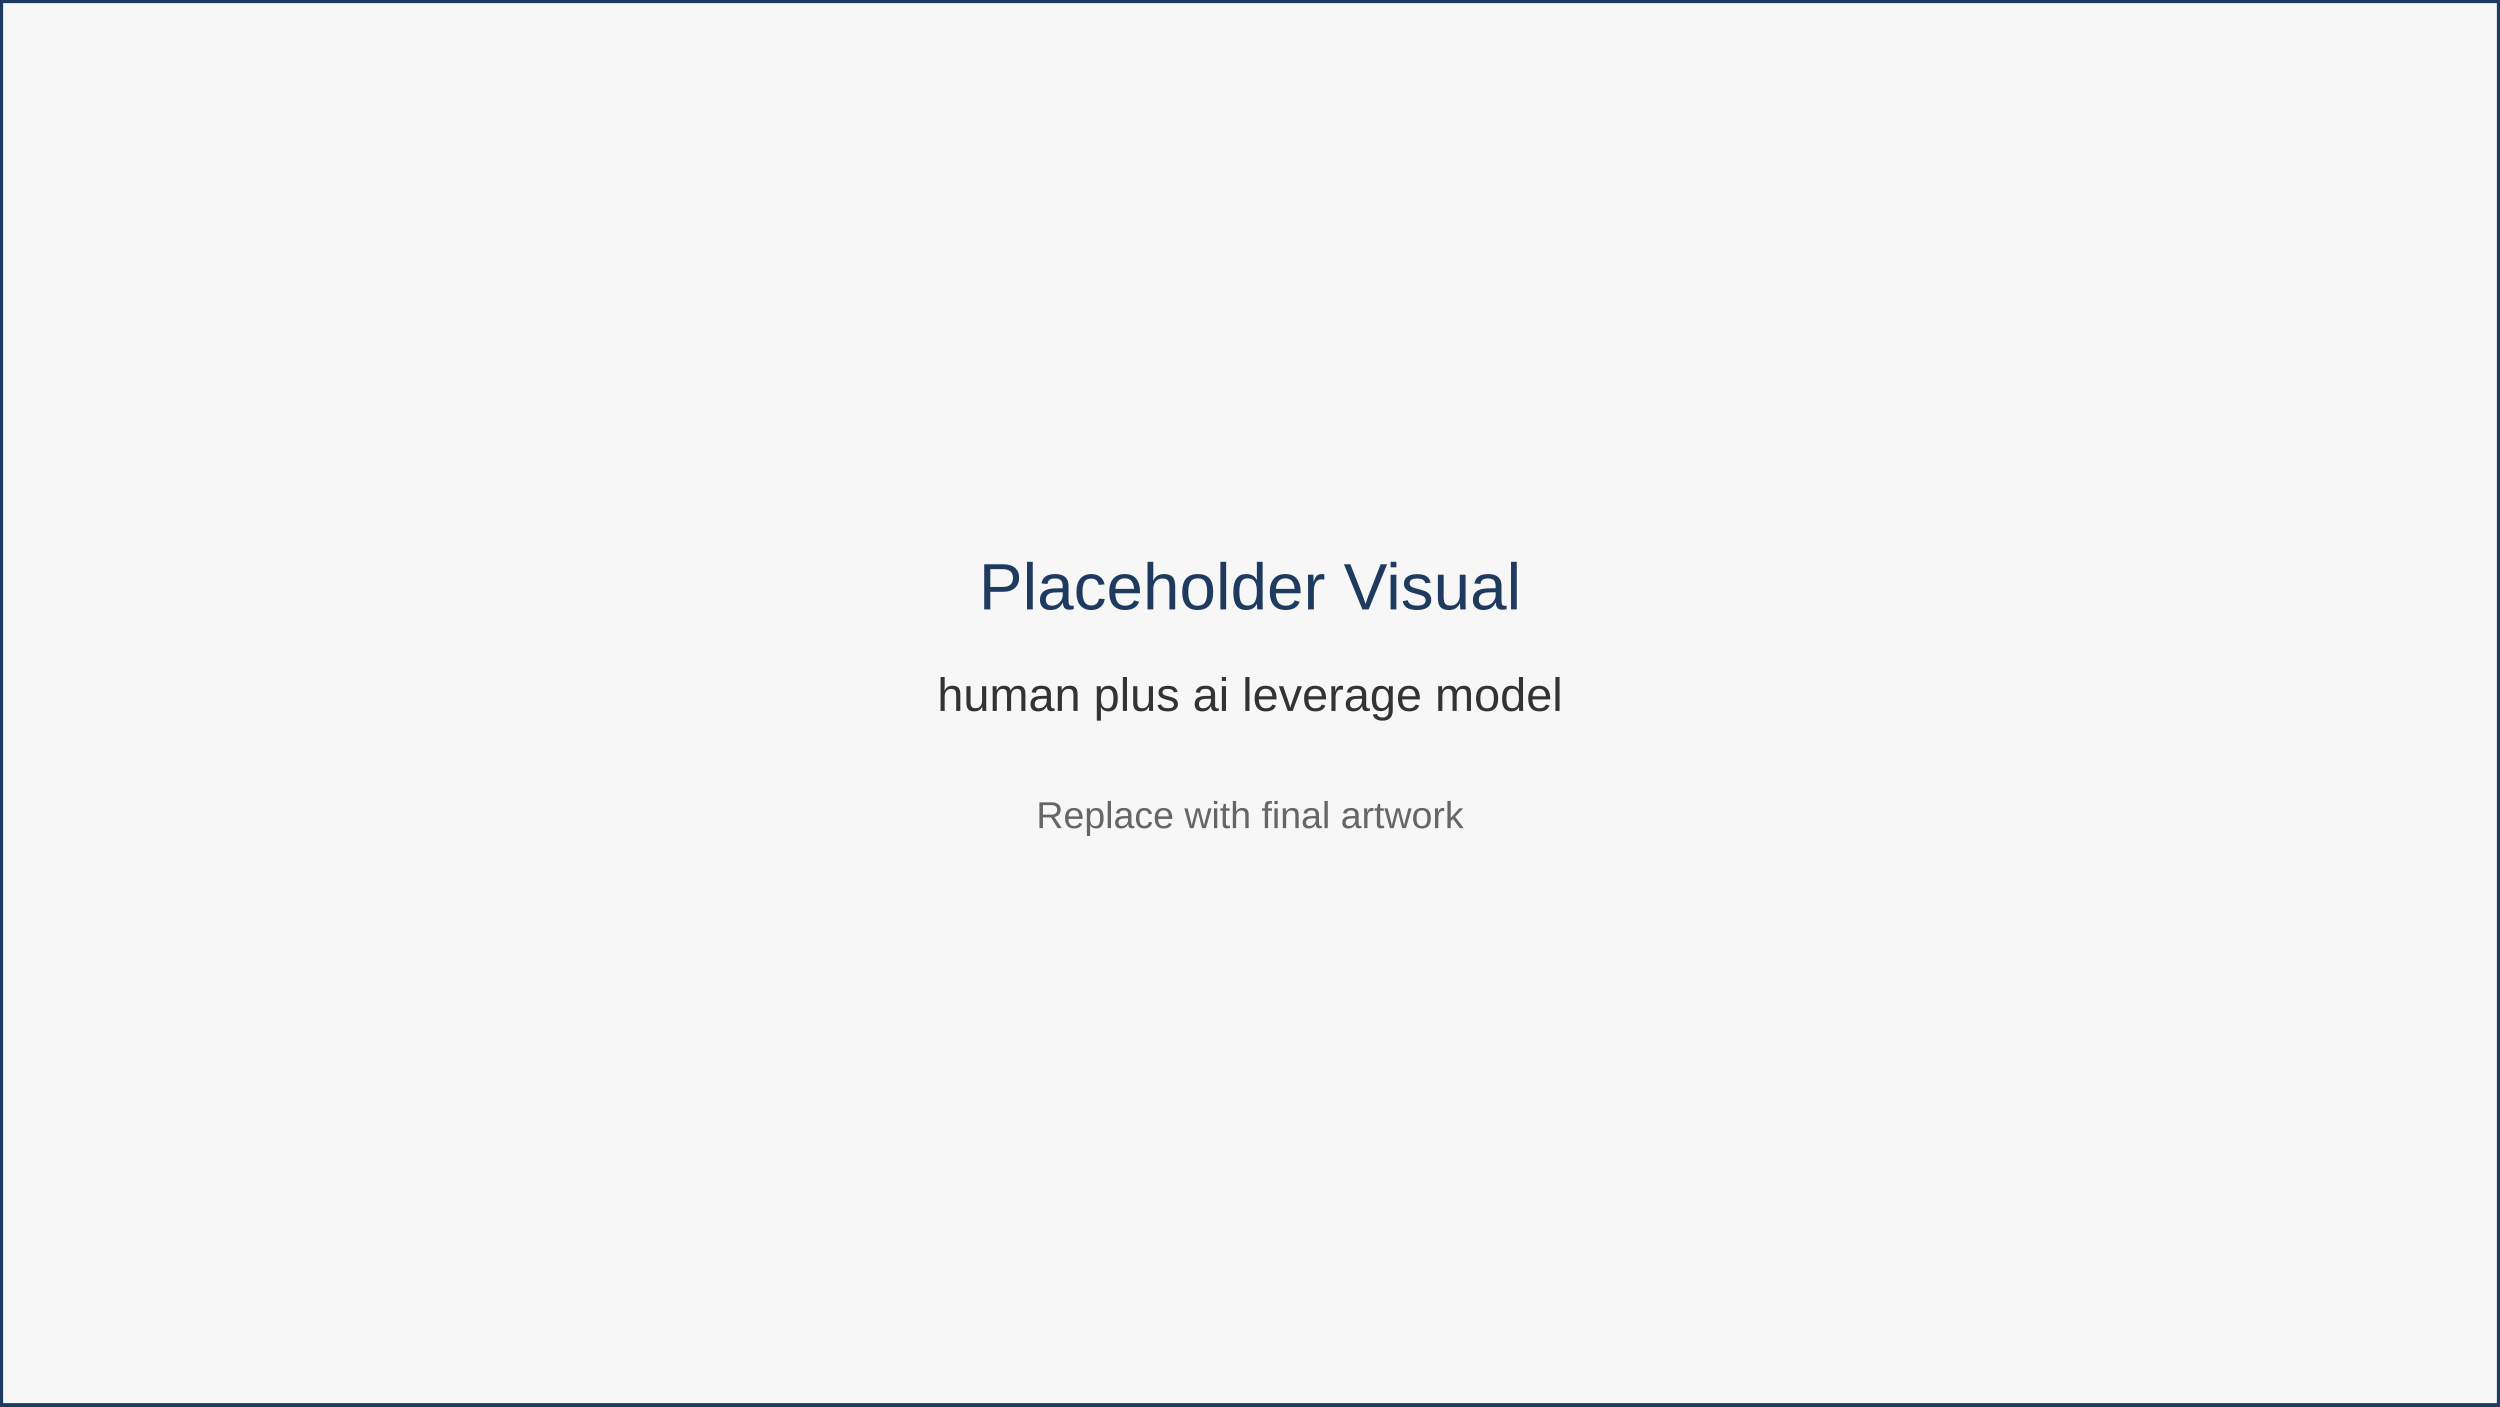
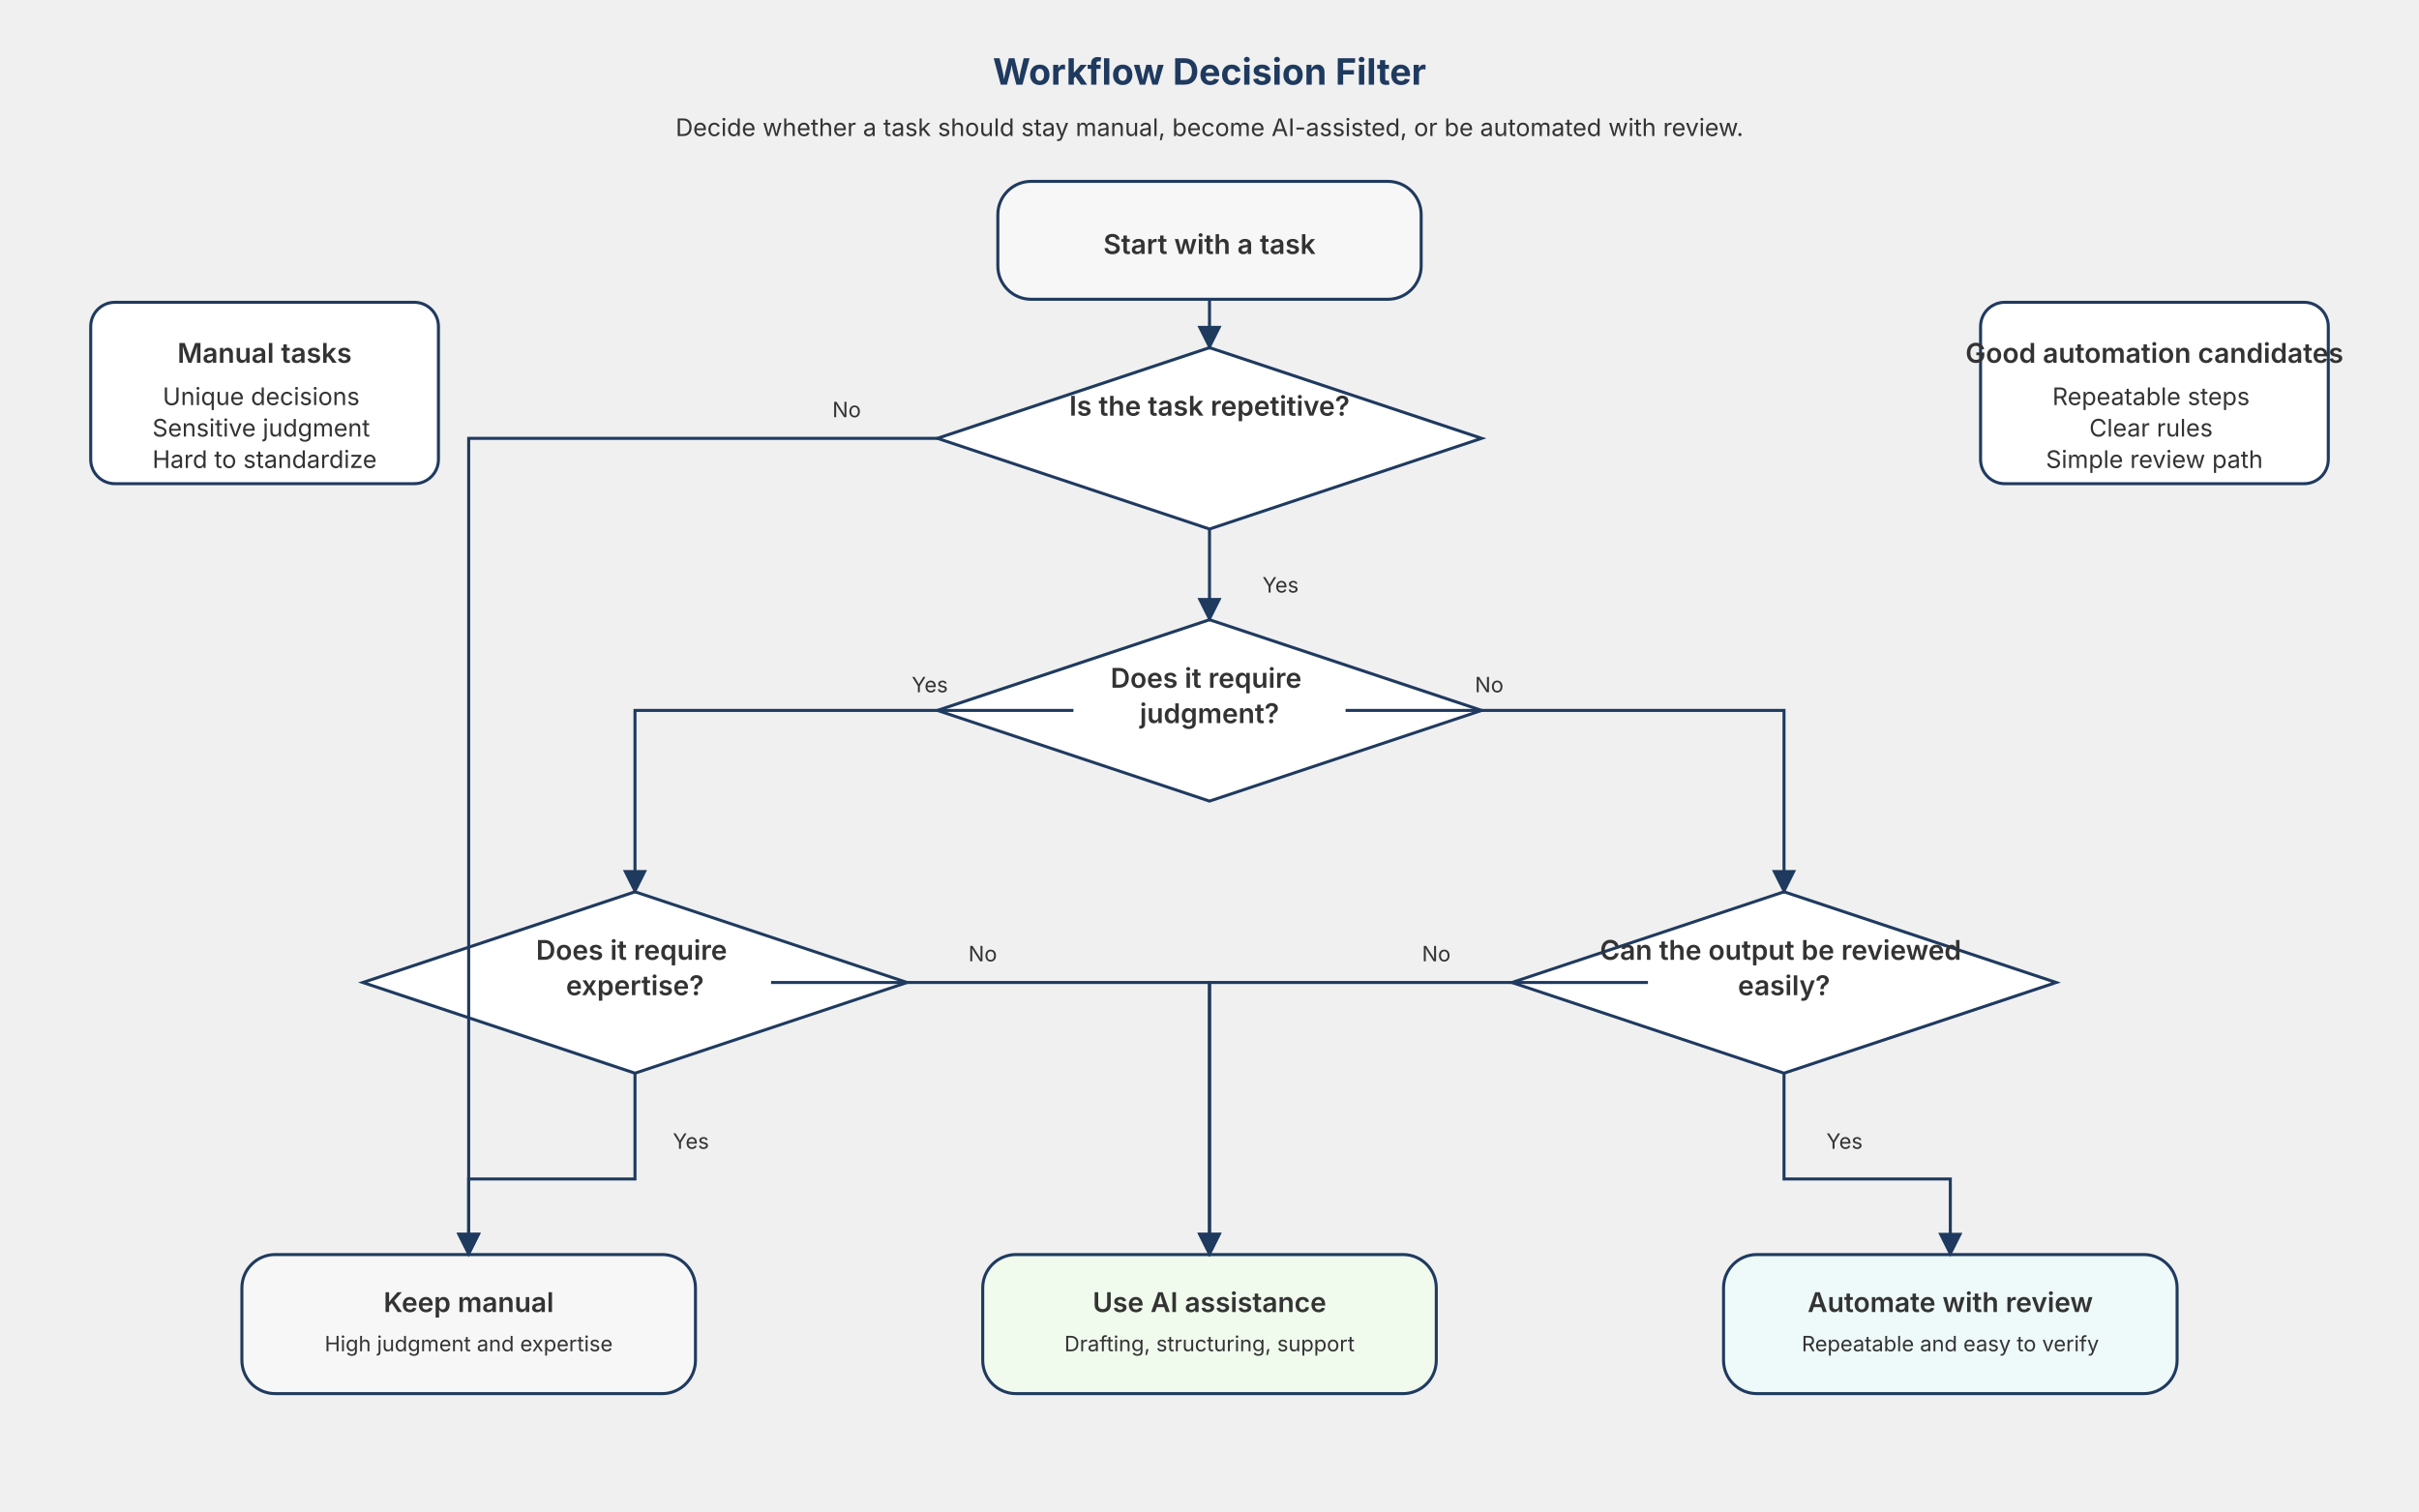
- <svg xmlns="http://www.w3.org/2000/svg" width="1600" height="900" viewBox="0 0 1600 900">
-   <rect width="1600" height="900" fill="#F7F7F7" stroke="#1F3A5F" stroke-width="4" />
-   <text x="800" y="390" text-anchor="middle" font-family="Arial, sans-serif" font-size="42" fill="#1F3A5F">
-     Placeholder Visual
+ <svg xmlns="http://www.w3.org/2000/svg" width="1600" height="1000" viewBox="0 0 1600 1000" fill="none">
+   <defs>
+     <marker id="arrow" viewBox="0 0 10 10" refX="9" refY="5" markerWidth="8" markerHeight="8" orient="auto-start-reverse">
+       <path d="M 0 0 L 10 5 L 0 10 z" fill="#1F3A5F" />
+     </marker>
+     <style>
+       text { font-family: Inter, Arial, sans-serif; fill: #333333; }
+       .title { font-size: 24px; font-weight: 700; fill: #1F3A5F; }
+       .label { font-size: 18px; font-weight: 600; }
+       .body { font-size: 16px; }
+       .small { font-size: 14px; }
+       .box { stroke: #1F3A5F; stroke-width: 2; }
+       .arrow { stroke: #1F3A5F; stroke-width: 2; fill: none; marker-end: url(#arrow); }
+       .dashed { stroke-dasharray: 8 8; }
+       .icon-circle { fill: #2FA4A9; }
+       .muted { fill: #F7F7F7; }
+     </style>
+   </defs>
+   <text x="800" y="56" text-anchor="middle" class="title">
+     <tspan x="800" dy="0">Workflow Decision Filter</tspan>
  </text>
-   <text x="800" y="455" text-anchor="middle" font-family="Arial, sans-serif" font-size="30" fill="#333333">
-     human plus ai leverage model
+   <text x="800" y="90" text-anchor="middle" class="body">
+     <tspan x="800" dy="0">Decide whether a task should stay manual, become AI-assisted, or be automated with review.</tspan>
  </text>
-   <text x="800" y="530" text-anchor="middle" font-family="Arial, sans-serif" font-size="24" fill="#666666">
-     Replace with final artwork
+   <rect x="660" y="120" width="280" height="78" rx="22" fill="#F7F7F7" class="box" />
+   <text x="800" y="168" text-anchor="middle" class="label">
+     <tspan x="800" dy="0">Start with a task</tspan>
+   </text>
+   <polygon points="800,230.0 980.0,290 800,350.0 620.0,290" fill="#FFFFFF" stroke="#1F3A5F" stroke-width="2" />
+   <text x="800" y="275" text-anchor="middle" class="label">
+     <tspan x="800" dy="0">Is the task repetitive?</tspan>
+   </text>
+   <polygon points="800,410.0 980.0,470 800,530.0 620.0,470" fill="#FFFFFF" stroke="#1F3A5F" stroke-width="2" />
+   <text x="800" y="455" text-anchor="middle" class="label">
+     <tspan x="800" dy="0">Does it require</tspan>
+     <tspan x="800" dy="1.3em">judgment?</tspan>
+   </text>
+   <polygon points="420,590.0 600.0,650 420,710.0 240.0,650" fill="#FFFFFF" stroke="#1F3A5F" stroke-width="2" />
+   <text x="420" y="635" text-anchor="middle" class="label">
+     <tspan x="420" dy="0">Does it require</tspan>
+     <tspan x="420" dy="1.3em">expertise?</tspan>
+   </text>
+   <polygon points="1180,590.0 1360.0,650 1180,710.0 1000.0,650" fill="#FFFFFF" stroke="#1F3A5F" stroke-width="2" />
+   <text x="1180" y="635" text-anchor="middle" class="label">
+     <tspan x="1180" dy="0">Can the output be reviewed</tspan>
+     <tspan x="1180" dy="1.3em">easily?</tspan>
+   </text>
+   <rect x="160" y="830" width="300" height="92" rx="22" fill="#F7F7F7" class="box" />
+   <text x="310" y="868" text-anchor="middle" class="label">
+     <tspan x="310" dy="0">Keep manual</tspan>
+   </text>
+   <text x="310" y="894" text-anchor="middle" class="small">
+     <tspan x="310" dy="0">High judgment and expertise</tspan>
+   </text>
+   <rect x="650" y="830" width="300" height="92" rx="22" fill="#F0FAED" class="box" />
+   <text x="800" y="868" text-anchor="middle" class="label">
+     <tspan x="800" dy="0">Use AI assistance</tspan>
+   </text>
+   <text x="800" y="894" text-anchor="middle" class="small">
+     <tspan x="800" dy="0">Drafting, structuring, support</tspan>
+   </text>
+   <rect x="1140" y="830" width="300" height="92" rx="22" fill="#EEF9F9" class="box" />
+   <text x="1290" y="868" text-anchor="middle" class="label">
+     <tspan x="1290" dy="0">Automate with review</tspan>
+   </text>
+   <text x="1290" y="894" text-anchor="middle" class="small">
+     <tspan x="1290" dy="0">Repeatable and easy to verify</tspan>
+   </text>
+   <line x1="800" y1="198" x2="800" y2="230" class="arrow" />
+   <line x1="800" y1="350" x2="800" y2="410" class="arrow" />
+   <text x="835" y="392" text-anchor="start" class="small">
+     <tspan x="835" dy="0">Yes</tspan>
+   </text>
+   <path d="M620 290 H310 V830" class="arrow" />
+   <text x="560" y="276" text-anchor="middle" class="small">
+     <tspan x="560" dy="0">No</tspan>
+   </text>
+   <path d="M710 470 H420 V590" class="arrow" />
+   <text x="615" y="458" text-anchor="middle" class="small">
+     <tspan x="615" dy="0">Yes</tspan>
+   </text>
+   <path d="M890 470 H1180 V590" class="arrow" />
+   <text x="985" y="458" text-anchor="middle" class="small">
+     <tspan x="985" dy="0">No</tspan>
+   </text>
+   <path d="M420 710 V780 H310 V830" class="arrow" />
+   <text x="445" y="760" text-anchor="start" class="small">
+     <tspan x="445" dy="0">Yes</tspan>
+   </text>
+   <path d="M510 650 H800 V830" class="arrow" />
+   <text x="650" y="636" text-anchor="middle" class="small">
+     <tspan x="650" dy="0">No</tspan>
+   </text>
+   <path d="M1180 710 V780 H1290 V830" class="arrow" />
+   <text x="1208" y="760" text-anchor="start" class="small">
+     <tspan x="1208" dy="0">Yes</tspan>
+   </text>
+   <path d="M1090 650 H800 V830" class="arrow" />
+   <text x="950" y="636" text-anchor="middle" class="small">
+     <tspan x="950" dy="0">No</tspan>
+   </text>
+   <rect x="60" y="200" width="230" height="120" rx="16" fill="#FFFFFF" class="box" />
+   <text x="175" y="240" text-anchor="middle" class="label">
+     <tspan x="175" dy="0">Manual tasks</tspan>
+   </text>
+   <text x="175" y="268" text-anchor="middle" class="body">
+     <tspan x="175" dy="0">Unique decisions</tspan>
+     <tspan x="175" dy="1.3em">Sensitive judgment</tspan>
+     <tspan x="175" dy="1.3em">Hard to standardize</tspan>
+   </text>
+   <rect x="1310" y="200" width="230" height="120" rx="16" fill="#FFFFFF" class="box" />
+   <text x="1425" y="240" text-anchor="middle" class="label">
+     <tspan x="1425" dy="0">Good automation candidates</tspan>
+   </text>
+   <text x="1425" y="268" text-anchor="middle" class="body">
+     <tspan x="1425" dy="0">Repeatable steps</tspan>
+     <tspan x="1425" dy="1.3em">Clear rules</tspan>
+     <tspan x="1425" dy="1.3em">Simple review path</tspan>
  </text>
</svg>
